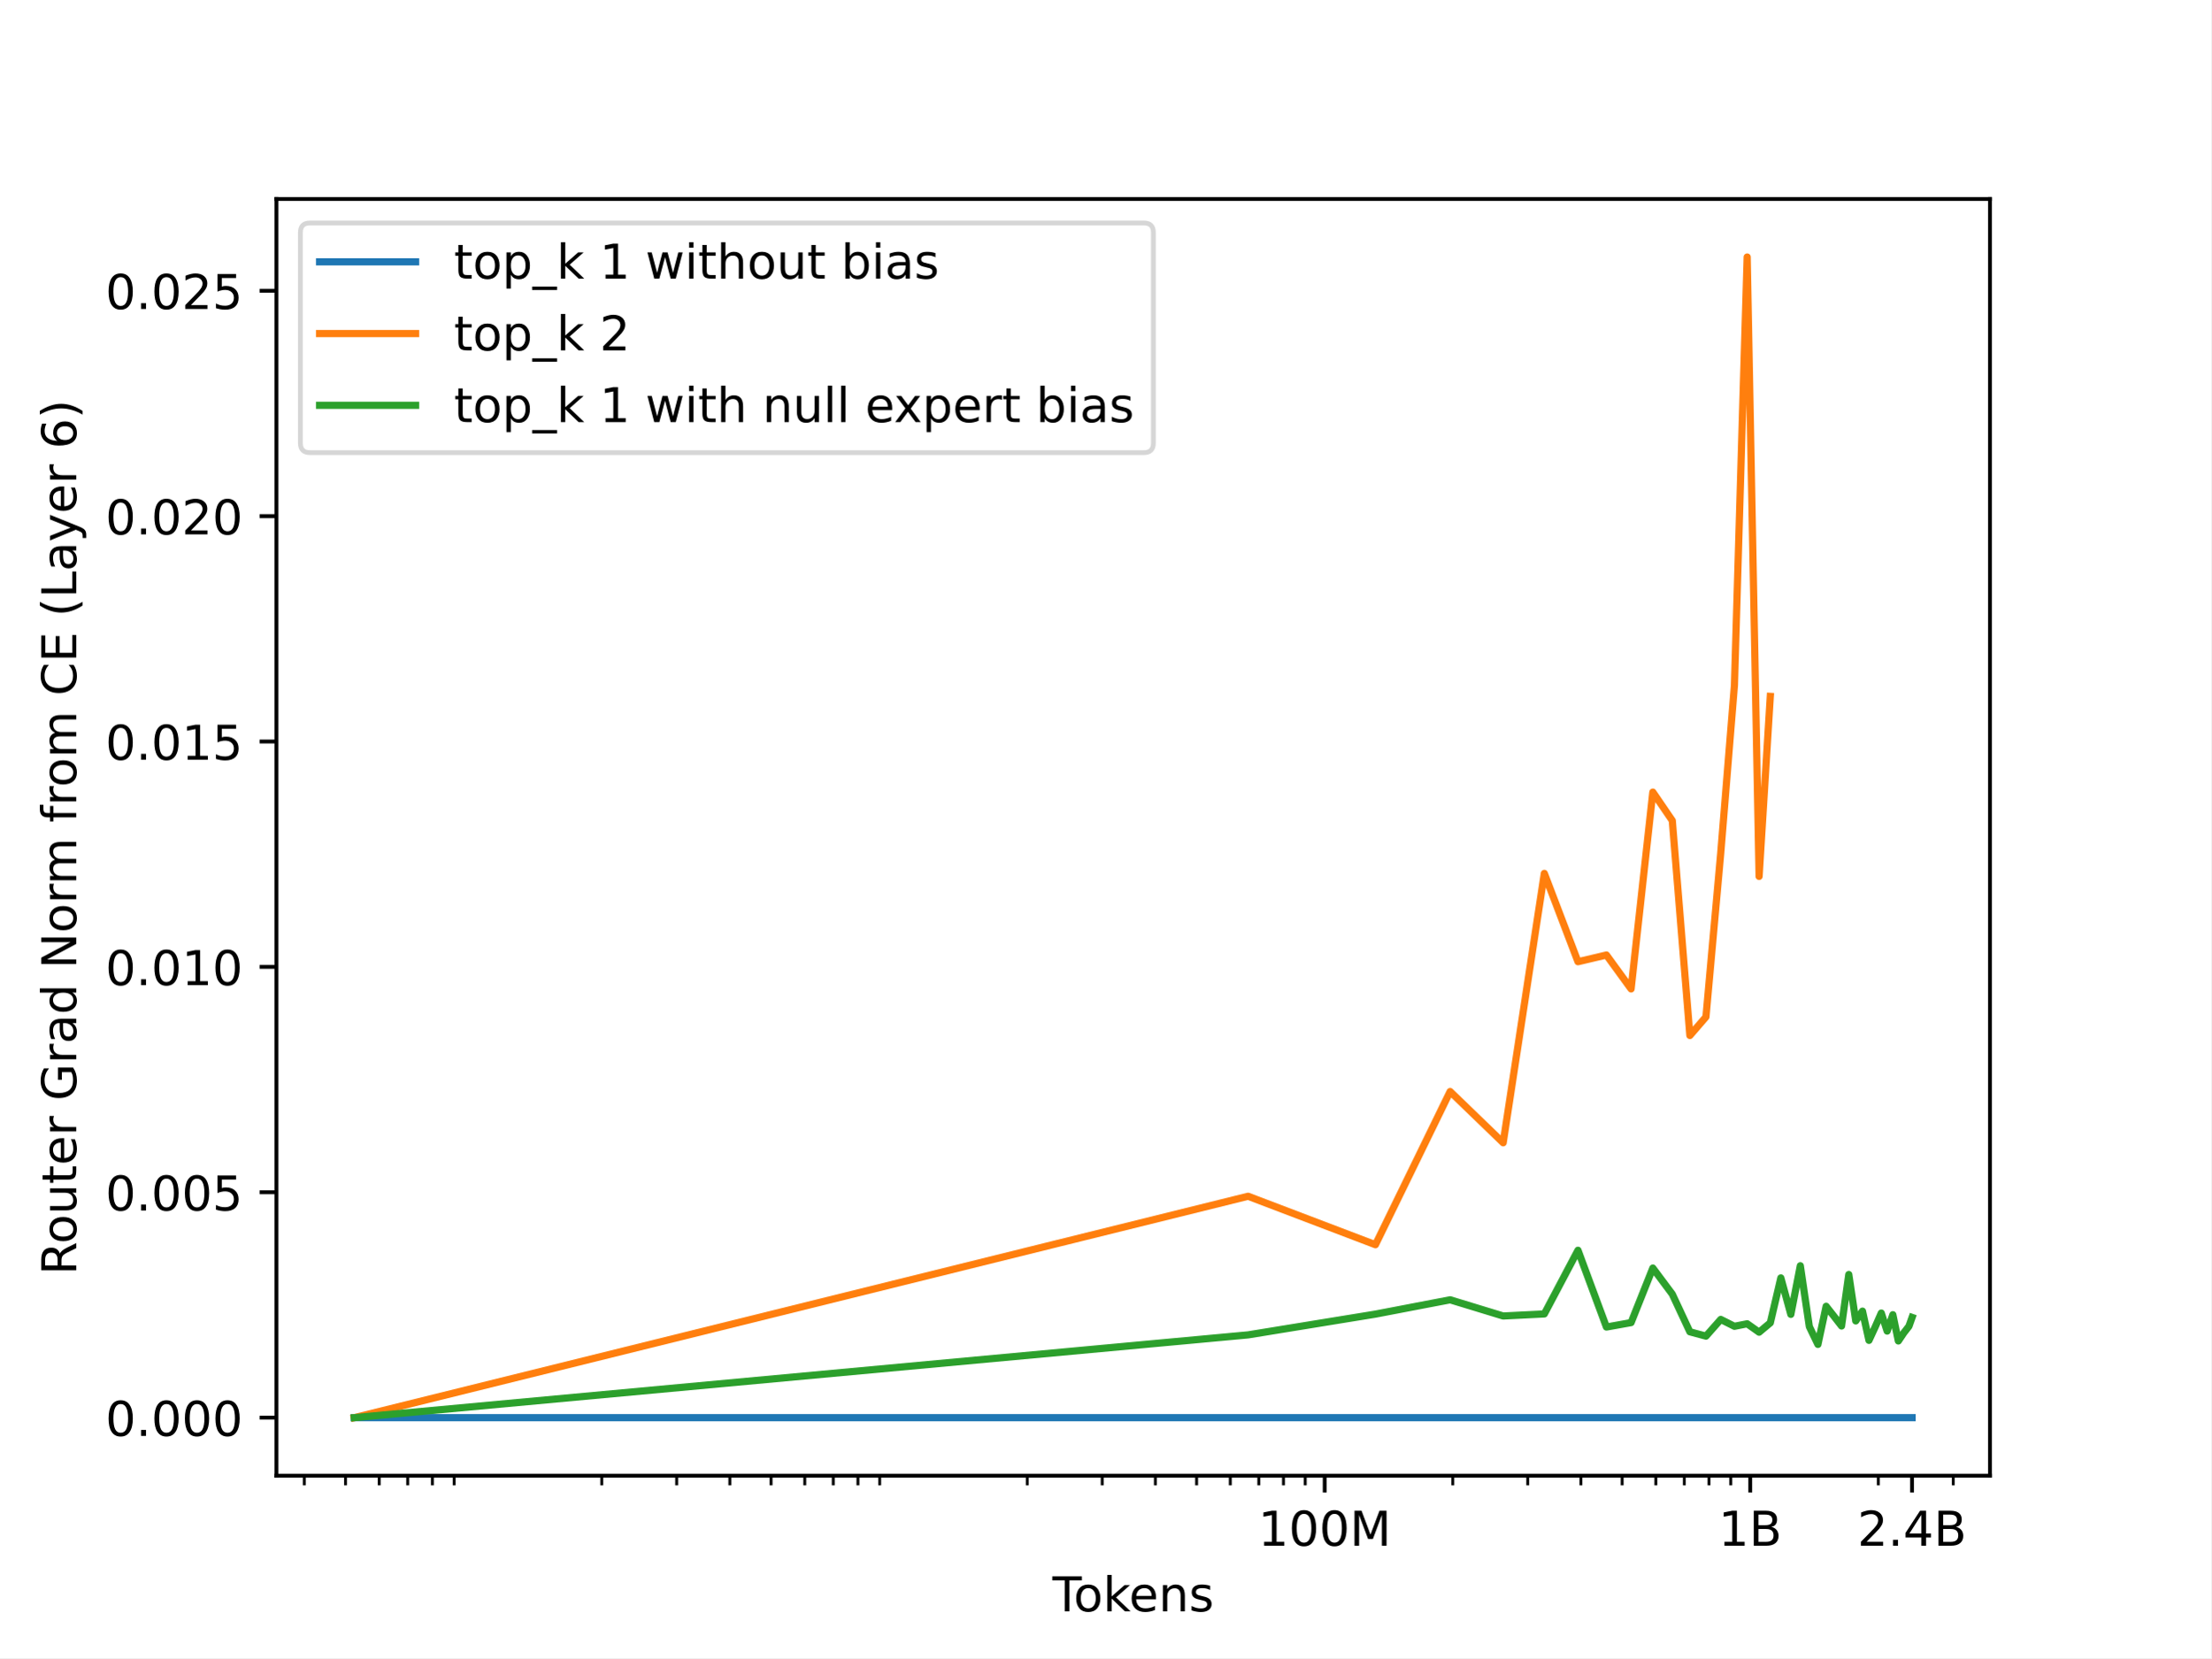
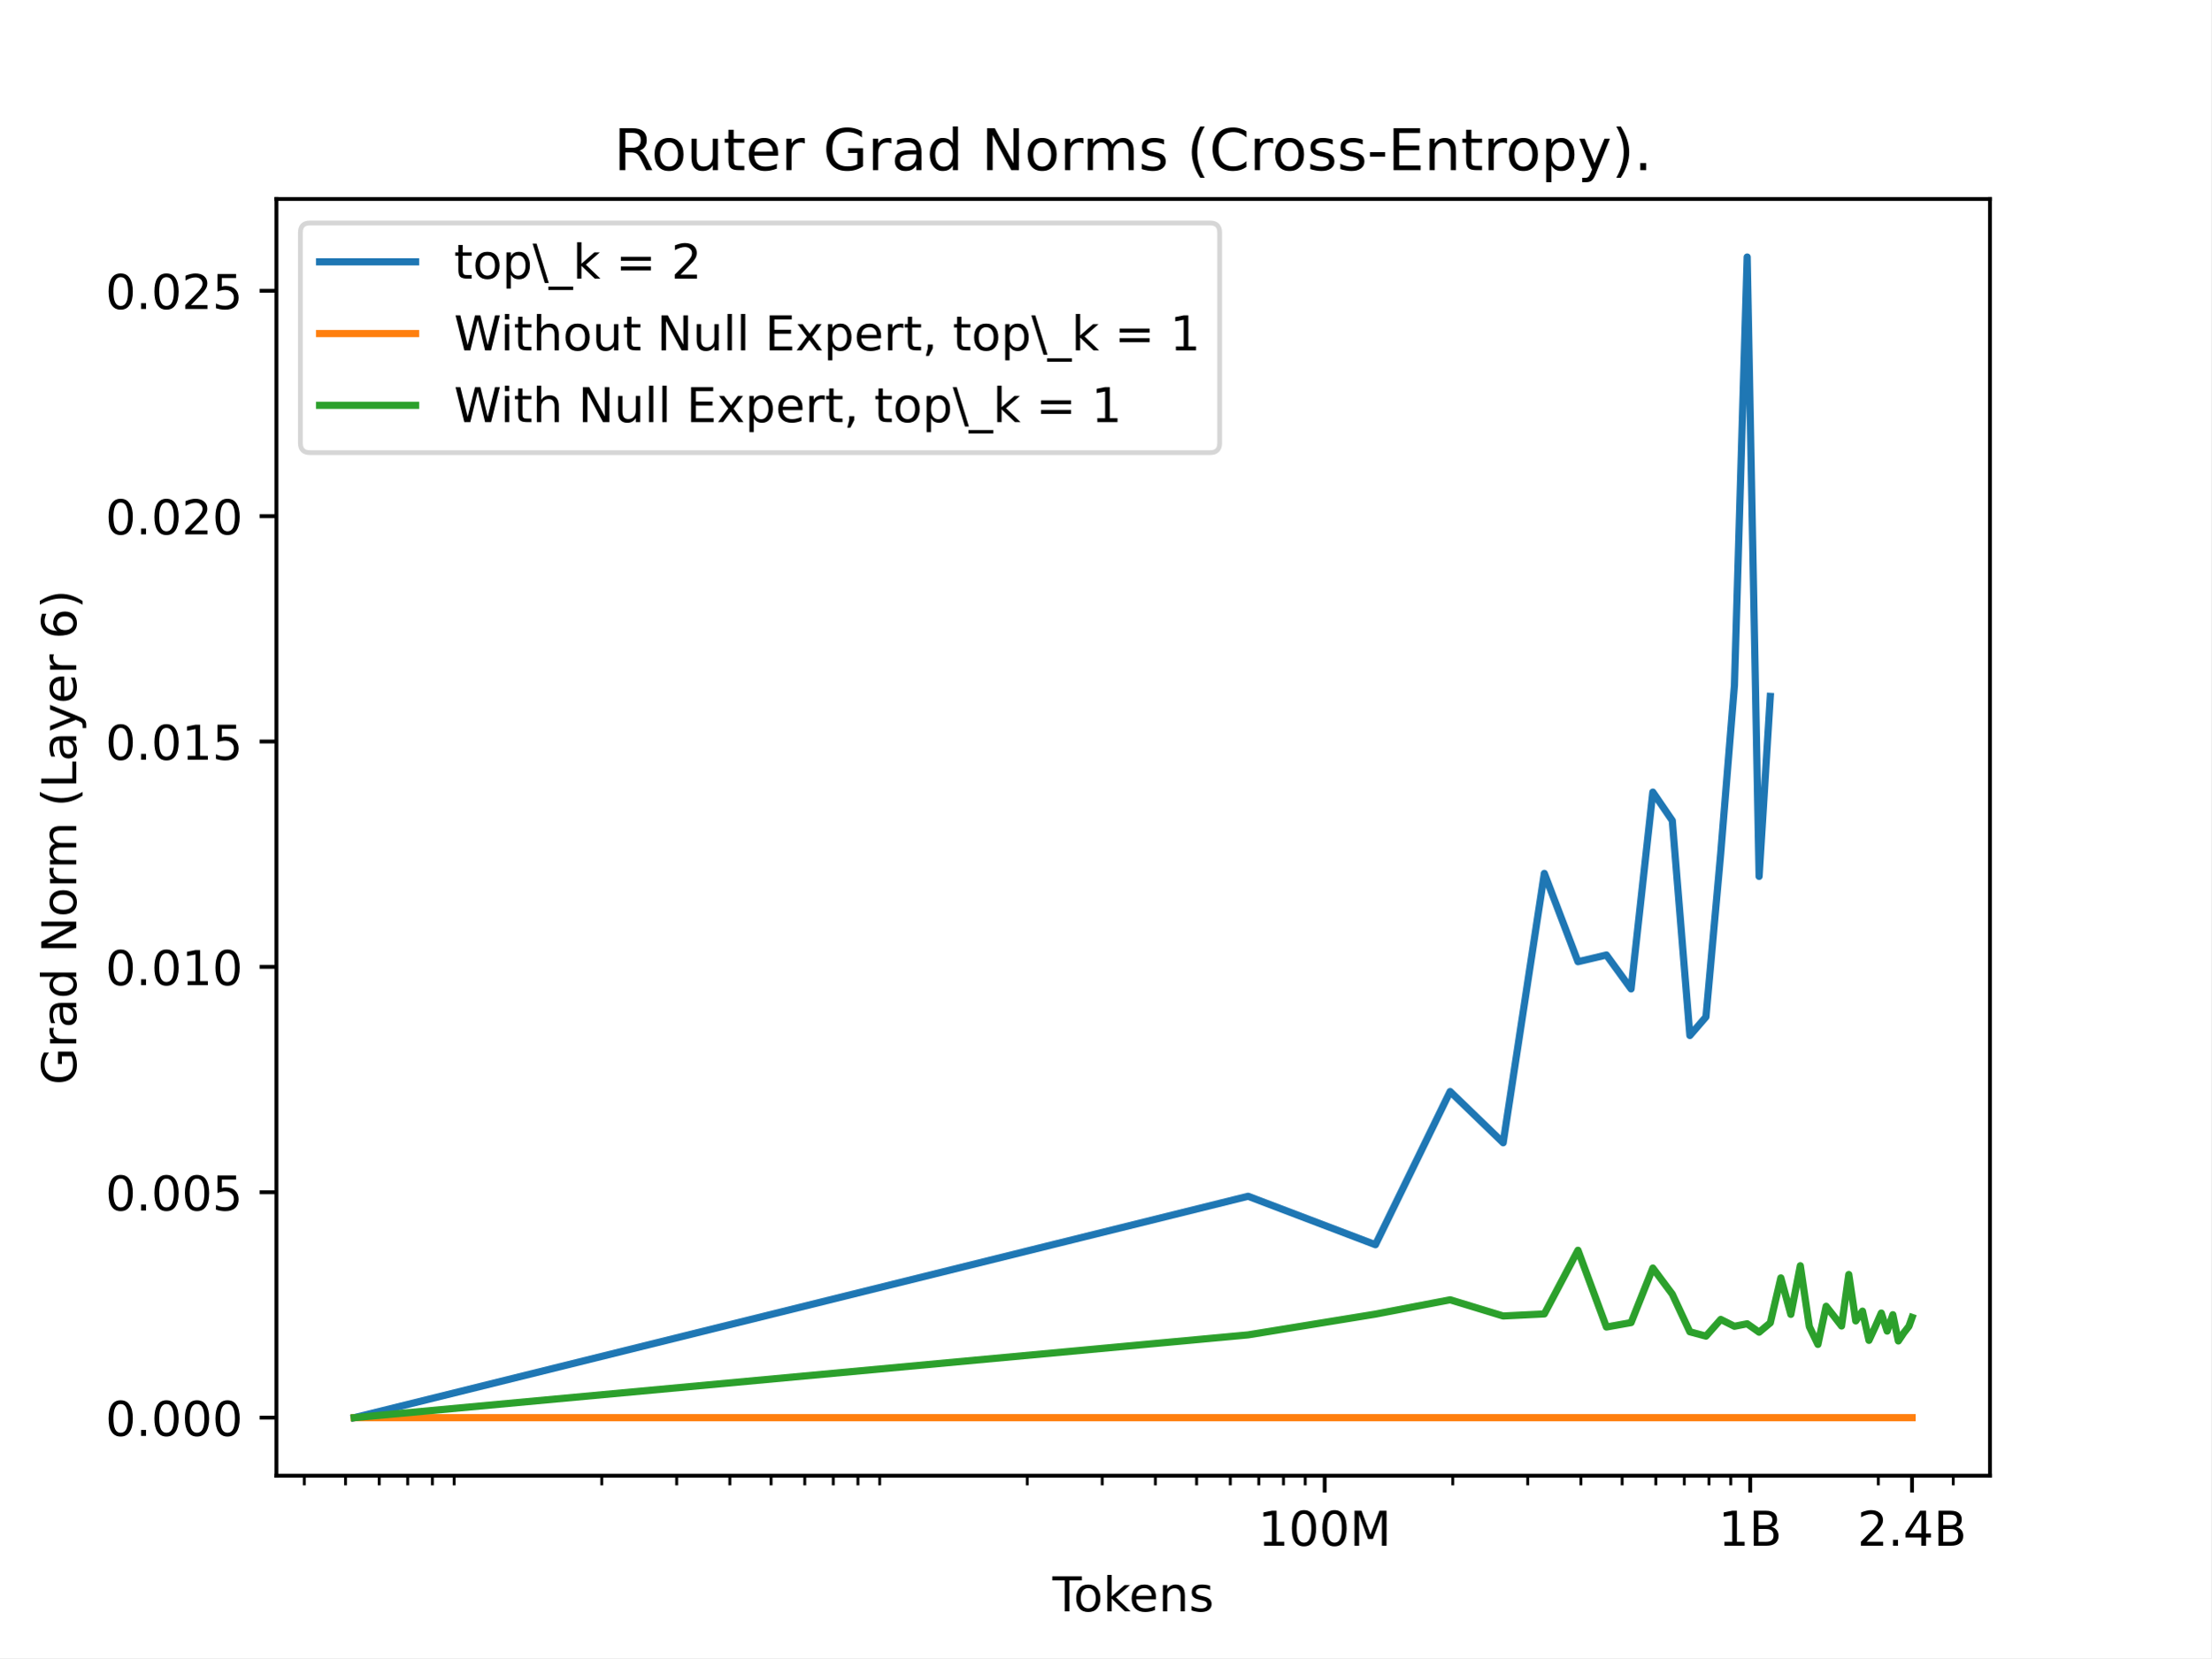
<svg xmlns="http://www.w3.org/2000/svg" xmlns:xlink="http://www.w3.org/1999/xlink" width="460.8pt" height="345.6pt" viewBox="0 0 460.8 345.6" version="1.1">
  <defs>
    <style type="text/css">*{stroke-linejoin: round; stroke-linecap: butt}</style>
  </defs>
  <g id="figure_1">
    <g id="patch_1">
      <path d="M 0 345.6  L 460.8 345.6  L 460.8 0  L 0 0  z " style="fill: #ffffff" />
    </g>
    <g id="axes_1">
      <g id="patch_2">
        <path d="M 57.6 307.584  L 414.72 307.584  L 414.72 41.472  L 57.6 41.472  z " style="fill: #ffffff" />
      </g>
-       <g id="PolyCollection_1">
+       <g id="FillBetweenPolyCollection_1">
        <defs>
-           <path id="m690a0a25a4" d="M 73.833 -50.112  L 73.833 -50.112  L 73.833 -50.112  L 73.833 -50.112  z " style="stroke: #1f77b4; stroke-opacity: 0.2" />
+           <path id="m9d99a34fb3" d="M 73.833 -50.112  L 73.833 -50.112  L 73.833 -50.112  L 73.833 -50.112  z " style="stroke: #1f77b4; stroke-opacity: 0.2" />
        </defs>
-         <g clip-path="url(#pb001565cc0)">
-           <use xlink:href="#m690a0a25a4" x="0" y="345.6" style="fill: #1f77b4; fill-opacity: 0.2; stroke: #1f77b4; stroke-opacity: 0.2" />
-         </g>
-       </g>
-       <g id="PolyCollection_2">
+         <g clip-path="url(#p2961c01c15)">
+           <use xlink:href="#m9d99a34fb3" x="0" y="345.6" style="fill: #1f77b4; fill-opacity: 0.2; stroke: #1f77b4; stroke-opacity: 0.2" />
+         </g>
+       </g>
+       <g id="FillBetweenPolyCollection_2">
        <defs>
-           <path id="mdf1facc970" d="M 73.833 -50.112  L 73.833 -50.112  L 73.833 -50.112  L 73.833 -50.112  z " style="stroke: #ff7f0e; stroke-opacity: 0.2" />
+           <path id="mab465a8e4d" d="M 73.833 -50.112  L 73.833 -50.112  L 73.833 -50.112  L 73.833 -50.112  z " style="stroke: #ff7f0e; stroke-opacity: 0.2" />
        </defs>
-         <g clip-path="url(#pb001565cc0)">
-           <use xlink:href="#mdf1facc970" x="0" y="345.6" style="fill: #ff7f0e; fill-opacity: 0.2; stroke: #ff7f0e; stroke-opacity: 0.2" />
-         </g>
-       </g>
-       <g id="PolyCollection_3">
+         <g clip-path="url(#p2961c01c15)">
+           <use xlink:href="#mab465a8e4d" x="0" y="345.6" style="fill: #ff7f0e; fill-opacity: 0.2; stroke: #ff7f0e; stroke-opacity: 0.2" />
+         </g>
+       </g>
+       <g id="FillBetweenPolyCollection_3">
        <defs>
-           <path id="m22ed8cdb77" d="M 73.833 -50.112  L 73.833 -50.112  L 73.833 -50.112  L 73.833 -50.112  z " style="stroke: #2ca02c; stroke-opacity: 0.2" />
+           <path id="md708024559" d="M 73.833 -50.112  L 73.833 -50.112  L 73.833 -50.112  L 73.833 -50.112  z " style="stroke: #2ca02c; stroke-opacity: 0.2" />
        </defs>
-         <g clip-path="url(#pb001565cc0)">
-           <use xlink:href="#m22ed8cdb77" x="0" y="345.6" style="fill: #2ca02c; fill-opacity: 0.2; stroke: #2ca02c; stroke-opacity: 0.2" />
+         <g clip-path="url(#p2961c01c15)">
+           <use xlink:href="#md708024559" x="0" y="345.6" style="fill: #2ca02c; fill-opacity: 0.2; stroke: #2ca02c; stroke-opacity: 0.2" />
        </g>
      </g>
      <g id="matplotlib.axis_1">
        <g id="xtick_1">
          <g id="line2d_1">
            <defs>
-               <path id="m1bea661afb" d="M 0 0  L 0 3.5  " style="stroke: #000000; stroke-width: 0.8" />
+               <path id="m8356a8621a" d="M 0 0  L 0 3.5  " style="stroke: #000000; stroke-width: 0.8" />
            </defs>
            <g>
-               <use xlink:href="#m1bea661afb" x="276.072" y="307.584" style="stroke: #000000; stroke-width: 0.8" />
+               <use xlink:href="#m8356a8621a" x="276.072" y="307.584" style="stroke: #000000; stroke-width: 0.8" />
            </g>
          </g>
          <g id="text_1">
-             <text style="font: 10px 'DejaVu Sans', 'Bitstream Vera Sans', 'Computer Modern Sans Serif', 'Lucida Grande', 'Verdana', 'Geneva', 'Lucid', 'Arial', 'Helvetica', 'Avant Garde', sans-serif; text-anchor: middle" x="276.072" y="322.182" transform="rotate(-0 276.0721 322.1824)">100M</text>
+             <text style="font-size: 10px; font-family: 'DejaVu Sans', 'Bitstream Vera Sans', 'Computer Modern Sans Serif', 'Lucida Grande', 'Verdana', 'Geneva', 'Lucid', 'Arial', 'Helvetica', 'Avant Garde', sans-serif; text-anchor: middle" x="276.072" y="322.182" transform="rotate(-0 276.0721 322.1824)">100M</text>
          </g>
        </g>
        <g id="xtick_2">
          <g id="line2d_2">
            <g>
-               <use xlink:href="#m1bea661afb" x="364.757" y="307.584" style="stroke: #000000; stroke-width: 0.8" />
+               <use xlink:href="#m8356a8621a" x="364.757" y="307.584" style="stroke: #000000; stroke-width: 0.8" />
            </g>
          </g>
          <g id="text_2">
-             <text style="font: 10px 'DejaVu Sans', 'Bitstream Vera Sans', 'Computer Modern Sans Serif', 'Lucida Grande', 'Verdana', 'Geneva', 'Lucid', 'Arial', 'Helvetica', 'Avant Garde', sans-serif; text-anchor: middle" x="364.757" y="322.182" transform="rotate(-0 364.7569 322.1824)">1B</text>
+             <text style="font-size: 10px; font-family: 'DejaVu Sans', 'Bitstream Vera Sans', 'Computer Modern Sans Serif', 'Lucida Grande', 'Verdana', 'Geneva', 'Lucid', 'Arial', 'Helvetica', 'Avant Garde', sans-serif; text-anchor: middle" x="364.757" y="322.182" transform="rotate(-0 364.7569 322.1824)">1B</text>
          </g>
        </g>
        <g id="xtick_3">
          <g id="line2d_3">
            <g>
-               <use xlink:href="#m1bea661afb" x="398.476" y="307.584" style="stroke: #000000; stroke-width: 0.8" />
+               <use xlink:href="#m8356a8621a" x="398.476" y="307.584" style="stroke: #000000; stroke-width: 0.8" />
            </g>
          </g>
          <g id="text_3">
-             <text style="font: 10px 'DejaVu Sans', 'Bitstream Vera Sans', 'Computer Modern Sans Serif', 'Lucida Grande', 'Verdana', 'Geneva', 'Lucid', 'Arial', 'Helvetica', 'Avant Garde', sans-serif; text-anchor: middle" x="398.476" y="322.182" transform="rotate(-0 398.4758 322.1824)">2.4B</text>
+             <text style="font-size: 10px; font-family: 'DejaVu Sans', 'Bitstream Vera Sans', 'Computer Modern Sans Serif', 'Lucida Grande', 'Verdana', 'Geneva', 'Lucid', 'Arial', 'Helvetica', 'Avant Garde', sans-serif; text-anchor: middle" x="398.476" y="322.182" transform="rotate(-0 398.4758 322.1824)">2.4B</text>
          </g>
        </g>
        <g id="xtick_4">
          <g id="line2d_4">
            <defs>
-               <path id="mbfa22e1f61" d="M 0 0  L 0 2  " style="stroke: #000000; stroke-width: 0.6" />
+               <path id="m1cd96e9db3" d="M 0 0  L 0 2  " style="stroke: #000000; stroke-width: 0.6" />
            </defs>
            <g>
-               <use xlink:href="#mbfa22e1f61" x="63.411" y="307.584" style="stroke: #000000; stroke-width: 0.6" />
+               <use xlink:href="#m1cd96e9db3" x="63.411" y="307.584" style="stroke: #000000; stroke-width: 0.6" />
            </g>
          </g>
        </g>
        <g id="xtick_5">
          <g id="line2d_5">
            <g>
-               <use xlink:href="#mbfa22e1f61" x="72.006" y="307.584" style="stroke: #000000; stroke-width: 0.6" />
+               <use xlink:href="#m1cd96e9db3" x="72.006" y="307.584" style="stroke: #000000; stroke-width: 0.6" />
            </g>
          </g>
        </g>
        <g id="xtick_6">
          <g id="line2d_6">
            <g>
-               <use xlink:href="#mbfa22e1f61" x="79.028" y="307.584" style="stroke: #000000; stroke-width: 0.6" />
+               <use xlink:href="#m1cd96e9db3" x="79.028" y="307.584" style="stroke: #000000; stroke-width: 0.6" />
            </g>
          </g>
        </g>
        <g id="xtick_7">
          <g id="line2d_7">
            <g>
-               <use xlink:href="#mbfa22e1f61" x="84.965" y="307.584" style="stroke: #000000; stroke-width: 0.6" />
+               <use xlink:href="#m1cd96e9db3" x="84.965" y="307.584" style="stroke: #000000; stroke-width: 0.6" />
            </g>
          </g>
        </g>
        <g id="xtick_8">
          <g id="line2d_8">
            <g>
-               <use xlink:href="#mbfa22e1f61" x="90.108" y="307.584" style="stroke: #000000; stroke-width: 0.6" />
+               <use xlink:href="#m1cd96e9db3" x="90.108" y="307.584" style="stroke: #000000; stroke-width: 0.6" />
            </g>
          </g>
        </g>
        <g id="xtick_9">
          <g id="line2d_9">
            <g>
-               <use xlink:href="#mbfa22e1f61" x="94.645" y="307.584" style="stroke: #000000; stroke-width: 0.6" />
+               <use xlink:href="#m1cd96e9db3" x="94.645" y="307.584" style="stroke: #000000; stroke-width: 0.6" />
            </g>
          </g>
        </g>
        <g id="xtick_10">
          <g id="line2d_10">
            <g>
-               <use xlink:href="#mbfa22e1f61" x="125.399" y="307.584" style="stroke: #000000; stroke-width: 0.6" />
+               <use xlink:href="#m1cd96e9db3" x="125.399" y="307.584" style="stroke: #000000; stroke-width: 0.6" />
            </g>
          </g>
        </g>
        <g id="xtick_11">
          <g id="line2d_11">
            <g>
-               <use xlink:href="#mbfa22e1f61" x="141.016" y="307.584" style="stroke: #000000; stroke-width: 0.6" />
+               <use xlink:href="#m1cd96e9db3" x="141.016" y="307.584" style="stroke: #000000; stroke-width: 0.6" />
            </g>
          </g>
        </g>
        <g id="xtick_12">
          <g id="line2d_12">
            <g>
-               <use xlink:href="#mbfa22e1f61" x="152.096" y="307.584" style="stroke: #000000; stroke-width: 0.6" />
+               <use xlink:href="#m1cd96e9db3" x="152.096" y="307.584" style="stroke: #000000; stroke-width: 0.6" />
            </g>
          </g>
        </g>
        <g id="xtick_13">
          <g id="line2d_13">
            <g>
-               <use xlink:href="#mbfa22e1f61" x="160.691" y="307.584" style="stroke: #000000; stroke-width: 0.6" />
+               <use xlink:href="#m1cd96e9db3" x="160.691" y="307.584" style="stroke: #000000; stroke-width: 0.6" />
            </g>
          </g>
        </g>
        <g id="xtick_14">
          <g id="line2d_14">
            <g>
-               <use xlink:href="#mbfa22e1f61" x="167.713" y="307.584" style="stroke: #000000; stroke-width: 0.6" />
+               <use xlink:href="#m1cd96e9db3" x="167.713" y="307.584" style="stroke: #000000; stroke-width: 0.6" />
            </g>
          </g>
        </g>
        <g id="xtick_15">
          <g id="line2d_15">
            <g>
-               <use xlink:href="#mbfa22e1f61" x="173.65" y="307.584" style="stroke: #000000; stroke-width: 0.6" />
+               <use xlink:href="#m1cd96e9db3" x="173.65" y="307.584" style="stroke: #000000; stroke-width: 0.6" />
            </g>
          </g>
        </g>
        <g id="xtick_16">
          <g id="line2d_16">
            <g>
-               <use xlink:href="#mbfa22e1f61" x="178.793" y="307.584" style="stroke: #000000; stroke-width: 0.6" />
+               <use xlink:href="#m1cd96e9db3" x="178.793" y="307.584" style="stroke: #000000; stroke-width: 0.6" />
            </g>
          </g>
        </g>
        <g id="xtick_17">
          <g id="line2d_17">
            <g>
-               <use xlink:href="#mbfa22e1f61" x="183.329" y="307.584" style="stroke: #000000; stroke-width: 0.6" />
+               <use xlink:href="#m1cd96e9db3" x="183.329" y="307.584" style="stroke: #000000; stroke-width: 0.6" />
            </g>
          </g>
        </g>
        <g id="xtick_18">
          <g id="line2d_18">
            <g>
-               <use xlink:href="#mbfa22e1f61" x="214.084" y="307.584" style="stroke: #000000; stroke-width: 0.6" />
+               <use xlink:href="#m1cd96e9db3" x="214.084" y="307.584" style="stroke: #000000; stroke-width: 0.6" />
            </g>
          </g>
        </g>
        <g id="xtick_19">
          <g id="line2d_19">
            <g>
-               <use xlink:href="#mbfa22e1f61" x="229.701" y="307.584" style="stroke: #000000; stroke-width: 0.6" />
+               <use xlink:href="#m1cd96e9db3" x="229.701" y="307.584" style="stroke: #000000; stroke-width: 0.6" />
            </g>
          </g>
        </g>
        <g id="xtick_20">
          <g id="line2d_20">
            <g>
-               <use xlink:href="#mbfa22e1f61" x="240.781" y="307.584" style="stroke: #000000; stroke-width: 0.6" />
+               <use xlink:href="#m1cd96e9db3" x="240.781" y="307.584" style="stroke: #000000; stroke-width: 0.6" />
            </g>
          </g>
        </g>
        <g id="xtick_21">
          <g id="line2d_21">
            <g>
-               <use xlink:href="#mbfa22e1f61" x="249.375" y="307.584" style="stroke: #000000; stroke-width: 0.6" />
+               <use xlink:href="#m1cd96e9db3" x="249.375" y="307.584" style="stroke: #000000; stroke-width: 0.6" />
            </g>
          </g>
        </g>
        <g id="xtick_22">
          <g id="line2d_22">
            <g>
-               <use xlink:href="#mbfa22e1f61" x="256.398" y="307.584" style="stroke: #000000; stroke-width: 0.6" />
+               <use xlink:href="#m1cd96e9db3" x="256.398" y="307.584" style="stroke: #000000; stroke-width: 0.6" />
            </g>
          </g>
        </g>
        <g id="xtick_23">
          <g id="line2d_23">
            <g>
-               <use xlink:href="#mbfa22e1f61" x="262.335" y="307.584" style="stroke: #000000; stroke-width: 0.6" />
+               <use xlink:href="#m1cd96e9db3" x="262.335" y="307.584" style="stroke: #000000; stroke-width: 0.6" />
            </g>
          </g>
        </g>
        <g id="xtick_24">
          <g id="line2d_24">
            <g>
-               <use xlink:href="#mbfa22e1f61" x="267.478" y="307.584" style="stroke: #000000; stroke-width: 0.6" />
+               <use xlink:href="#m1cd96e9db3" x="267.478" y="307.584" style="stroke: #000000; stroke-width: 0.6" />
            </g>
          </g>
        </g>
        <g id="xtick_25">
          <g id="line2d_25">
            <g>
-               <use xlink:href="#mbfa22e1f61" x="272.014" y="307.584" style="stroke: #000000; stroke-width: 0.6" />
+               <use xlink:href="#m1cd96e9db3" x="272.014" y="307.584" style="stroke: #000000; stroke-width: 0.6" />
            </g>
          </g>
        </g>
        <g id="xtick_26">
          <g id="line2d_26">
            <g>
-               <use xlink:href="#mbfa22e1f61" x="302.769" y="307.584" style="stroke: #000000; stroke-width: 0.6" />
+               <use xlink:href="#m1cd96e9db3" x="302.769" y="307.584" style="stroke: #000000; stroke-width: 0.6" />
            </g>
          </g>
        </g>
        <g id="xtick_27">
          <g id="line2d_27">
            <g>
-               <use xlink:href="#mbfa22e1f61" x="318.385" y="307.584" style="stroke: #000000; stroke-width: 0.6" />
+               <use xlink:href="#m1cd96e9db3" x="318.385" y="307.584" style="stroke: #000000; stroke-width: 0.6" />
            </g>
          </g>
        </g>
        <g id="xtick_28">
          <g id="line2d_28">
            <g>
-               <use xlink:href="#mbfa22e1f61" x="329.466" y="307.584" style="stroke: #000000; stroke-width: 0.6" />
+               <use xlink:href="#m1cd96e9db3" x="329.466" y="307.584" style="stroke: #000000; stroke-width: 0.6" />
            </g>
          </g>
        </g>
        <g id="xtick_29">
          <g id="line2d_29">
            <g>
-               <use xlink:href="#mbfa22e1f61" x="338.06" y="307.584" style="stroke: #000000; stroke-width: 0.6" />
+               <use xlink:href="#m1cd96e9db3" x="338.06" y="307.584" style="stroke: #000000; stroke-width: 0.6" />
            </g>
          </g>
        </g>
        <g id="xtick_30">
          <g id="line2d_30">
            <g>
-               <use xlink:href="#mbfa22e1f61" x="345.082" y="307.584" style="stroke: #000000; stroke-width: 0.6" />
+               <use xlink:href="#m1cd96e9db3" x="345.082" y="307.584" style="stroke: #000000; stroke-width: 0.6" />
            </g>
          </g>
        </g>
        <g id="xtick_31">
          <g id="line2d_31">
            <g>
-               <use xlink:href="#mbfa22e1f61" x="351.019" y="307.584" style="stroke: #000000; stroke-width: 0.6" />
+               <use xlink:href="#m1cd96e9db3" x="351.019" y="307.584" style="stroke: #000000; stroke-width: 0.6" />
            </g>
          </g>
        </g>
        <g id="xtick_32">
          <g id="line2d_32">
            <g>
-               <use xlink:href="#mbfa22e1f61" x="356.162" y="307.584" style="stroke: #000000; stroke-width: 0.6" />
+               <use xlink:href="#m1cd96e9db3" x="356.162" y="307.584" style="stroke: #000000; stroke-width: 0.6" />
            </g>
          </g>
        </g>
        <g id="xtick_33">
          <g id="line2d_33">
            <g>
-               <use xlink:href="#mbfa22e1f61" x="360.699" y="307.584" style="stroke: #000000; stroke-width: 0.6" />
+               <use xlink:href="#m1cd96e9db3" x="360.699" y="307.584" style="stroke: #000000; stroke-width: 0.6" />
            </g>
          </g>
        </g>
        <g id="xtick_34">
          <g id="line2d_34">
            <g>
-               <use xlink:href="#mbfa22e1f61" x="391.454" y="307.584" style="stroke: #000000; stroke-width: 0.6" />
+               <use xlink:href="#m1cd96e9db3" x="391.454" y="307.584" style="stroke: #000000; stroke-width: 0.6" />
            </g>
          </g>
        </g>
        <g id="xtick_35">
          <g id="line2d_35">
            <g>
-               <use xlink:href="#mbfa22e1f61" x="407.07" y="307.584" style="stroke: #000000; stroke-width: 0.6" />
+               <use xlink:href="#m1cd96e9db3" x="407.07" y="307.584" style="stroke: #000000; stroke-width: 0.6" />
            </g>
          </g>
        </g>
        <g id="text_4">
-           <text style="font: 10px 'DejaVu Sans', 'Bitstream Vera Sans', 'Computer Modern Sans Serif', 'Lucida Grande', 'Verdana', 'Geneva', 'Lucid', 'Arial', 'Helvetica', 'Avant Garde', sans-serif; text-anchor: middle" x="236.16" y="335.861" transform="rotate(-0 236.16 335.8606)">Tokens</text>
+           <text style="font-size: 10px; font-family: 'DejaVu Sans', 'Bitstream Vera Sans', 'Computer Modern Sans Serif', 'Lucida Grande', 'Verdana', 'Geneva', 'Lucid', 'Arial', 'Helvetica', 'Avant Garde', sans-serif; text-anchor: middle" x="236.16" y="335.861" transform="rotate(-0 236.16 335.8606)">Tokens</text>
        </g>
      </g>
      <g id="matplotlib.axis_2">
        <g id="ytick_1">
          <g id="line2d_36">
            <defs>
-               <path id="meef6483ee8" d="M 0 0  L -3.5 0  " style="stroke: #000000; stroke-width: 0.8" />
+               <path id="mf691e47af4" d="M 0 0  L -3.5 0  " style="stroke: #000000; stroke-width: 0.8" />
            </defs>
            <g>
-               <use xlink:href="#meef6483ee8" x="57.6" y="295.488" style="stroke: #000000; stroke-width: 0.8" />
+               <use xlink:href="#mf691e47af4" x="57.6" y="295.488" style="stroke: #000000; stroke-width: 0.8" />
            </g>
          </g>
          <g id="text_5">
-             <text style="font: 10px 'DejaVu Sans', 'Bitstream Vera Sans', 'Computer Modern Sans Serif', 'Lucida Grande', 'Verdana', 'Geneva', 'Lucid', 'Arial', 'Helvetica', 'Avant Garde', sans-serif; text-anchor: end" x="50.6" y="299.287" transform="rotate(-0 50.6 299.2872)">0.000</text>
+             <text style="font-size: 10px; font-family: 'DejaVu Sans', 'Bitstream Vera Sans', 'Computer Modern Sans Serif', 'Lucida Grande', 'Verdana', 'Geneva', 'Lucid', 'Arial', 'Helvetica', 'Avant Garde', sans-serif; text-anchor: end" x="50.6" y="299.287" transform="rotate(-0 50.6 299.2872)">0.000</text>
          </g>
        </g>
        <g id="ytick_2">
          <g id="line2d_37">
            <g>
-               <use xlink:href="#meef6483ee8" x="57.6" y="248.511" style="stroke: #000000; stroke-width: 0.8" />
+               <use xlink:href="#mf691e47af4" x="57.6" y="248.511" style="stroke: #000000; stroke-width: 0.8" />
            </g>
          </g>
          <g id="text_6">
-             <text style="font: 10px 'DejaVu Sans', 'Bitstream Vera Sans', 'Computer Modern Sans Serif', 'Lucida Grande', 'Verdana', 'Geneva', 'Lucid', 'Arial', 'Helvetica', 'Avant Garde', sans-serif; text-anchor: end" x="50.6" y="252.31" transform="rotate(-0 50.6 252.3102)">0.005</text>
+             <text style="font-size: 10px; font-family: 'DejaVu Sans', 'Bitstream Vera Sans', 'Computer Modern Sans Serif', 'Lucida Grande', 'Verdana', 'Geneva', 'Lucid', 'Arial', 'Helvetica', 'Avant Garde', sans-serif; text-anchor: end" x="50.6" y="252.31" transform="rotate(-0 50.6 252.3102)">0.005</text>
          </g>
        </g>
        <g id="ytick_3">
          <g id="line2d_38">
            <g>
-               <use xlink:href="#meef6483ee8" x="57.6" y="201.534" style="stroke: #000000; stroke-width: 0.8" />
+               <use xlink:href="#mf691e47af4" x="57.6" y="201.534" style="stroke: #000000; stroke-width: 0.8" />
            </g>
          </g>
          <g id="text_7">
-             <text style="font: 10px 'DejaVu Sans', 'Bitstream Vera Sans', 'Computer Modern Sans Serif', 'Lucida Grande', 'Verdana', 'Geneva', 'Lucid', 'Arial', 'Helvetica', 'Avant Garde', sans-serif; text-anchor: end" x="50.6" y="205.333" transform="rotate(-0 50.6 205.3331)">0.010</text>
+             <text style="font-size: 10px; font-family: 'DejaVu Sans', 'Bitstream Vera Sans', 'Computer Modern Sans Serif', 'Lucida Grande', 'Verdana', 'Geneva', 'Lucid', 'Arial', 'Helvetica', 'Avant Garde', sans-serif; text-anchor: end" x="50.6" y="205.333" transform="rotate(-0 50.6 205.3331)">0.010</text>
          </g>
        </g>
        <g id="ytick_4">
          <g id="line2d_39">
            <g>
-               <use xlink:href="#meef6483ee8" x="57.6" y="154.557" style="stroke: #000000; stroke-width: 0.8" />
+               <use xlink:href="#mf691e47af4" x="57.6" y="154.557" style="stroke: #000000; stroke-width: 0.8" />
            </g>
          </g>
          <g id="text_8">
-             <text style="font: 10px 'DejaVu Sans', 'Bitstream Vera Sans', 'Computer Modern Sans Serif', 'Lucida Grande', 'Verdana', 'Geneva', 'Lucid', 'Arial', 'Helvetica', 'Avant Garde', sans-serif; text-anchor: end" x="50.6" y="158.356" transform="rotate(-0 50.6 158.3561)">0.015</text>
+             <text style="font-size: 10px; font-family: 'DejaVu Sans', 'Bitstream Vera Sans', 'Computer Modern Sans Serif', 'Lucida Grande', 'Verdana', 'Geneva', 'Lucid', 'Arial', 'Helvetica', 'Avant Garde', sans-serif; text-anchor: end" x="50.6" y="158.356" transform="rotate(-0 50.6 158.3561)">0.015</text>
          </g>
        </g>
        <g id="ytick_5">
          <g id="line2d_40">
            <g>
-               <use xlink:href="#meef6483ee8" x="57.6" y="107.58" style="stroke: #000000; stroke-width: 0.8" />
+               <use xlink:href="#mf691e47af4" x="57.6" y="107.58" style="stroke: #000000; stroke-width: 0.8" />
            </g>
          </g>
          <g id="text_9">
-             <text style="font: 10px 'DejaVu Sans', 'Bitstream Vera Sans', 'Computer Modern Sans Serif', 'Lucida Grande', 'Verdana', 'Geneva', 'Lucid', 'Arial', 'Helvetica', 'Avant Garde', sans-serif; text-anchor: end" x="50.6" y="111.379" transform="rotate(-0 50.6 111.379)">0.020</text>
+             <text style="font-size: 10px; font-family: 'DejaVu Sans', 'Bitstream Vera Sans', 'Computer Modern Sans Serif', 'Lucida Grande', 'Verdana', 'Geneva', 'Lucid', 'Arial', 'Helvetica', 'Avant Garde', sans-serif; text-anchor: end" x="50.6" y="111.379" transform="rotate(-0 50.6 111.379)">0.020</text>
          </g>
        </g>
        <g id="ytick_6">
          <g id="line2d_41">
            <g>
-               <use xlink:href="#meef6483ee8" x="57.6" y="60.603" style="stroke: #000000; stroke-width: 0.8" />
+               <use xlink:href="#mf691e47af4" x="57.6" y="60.603" style="stroke: #000000; stroke-width: 0.8" />
            </g>
          </g>
          <g id="text_10">
-             <text style="font: 10px 'DejaVu Sans', 'Bitstream Vera Sans', 'Computer Modern Sans Serif', 'Lucida Grande', 'Verdana', 'Geneva', 'Lucid', 'Arial', 'Helvetica', 'Avant Garde', sans-serif; text-anchor: end" x="50.6" y="64.402" transform="rotate(-0 50.6 64.402)">0.025</text>
+             <text style="font-size: 10px; font-family: 'DejaVu Sans', 'Bitstream Vera Sans', 'Computer Modern Sans Serif', 'Lucida Grande', 'Verdana', 'Geneva', 'Lucid', 'Arial', 'Helvetica', 'Avant Garde', sans-serif; text-anchor: end" x="50.6" y="64.402" transform="rotate(-0 50.6 64.402)">0.025</text>
          </g>
        </g>
        <g id="text_11">
-           <text style="font: 10px 'DejaVu Sans', 'Bitstream Vera Sans', 'Computer Modern Sans Serif', 'Lucida Grande', 'Verdana', 'Geneva', 'Lucid', 'Arial', 'Helvetica', 'Avant Garde', sans-serif; text-anchor: middle" x="15.892" y="174.528" transform="rotate(-90 15.89219 174.528)">Router Grad Norm from CE (Layer 6)</text>
+           <text style="font-size: 10px; font-family: 'DejaVu Sans', 'Bitstream Vera Sans', 'Computer Modern Sans Serif', 'Lucida Grande', 'Verdana', 'Geneva', 'Lucid', 'Arial', 'Helvetica', 'Avant Garde', sans-serif; text-anchor: middle" x="15.892" y="174.528" transform="rotate(-90 15.89219 174.528)">Grad Norm (Layer 6)</text>
        </g>
      </g>
      <g id="line2d_42">
-         <path d="M 73.833 295.488  L 260.104 295.488  L 286.647 295.488  L 302.213 295.488  L 313.267 295.488  L 321.846 295.488  L 328.858 295.488  L 334.788 295.488  L 339.925 295.488  L 344.458 295.488  L 348.512 295.488  L 352.18 295.488  L 355.529 295.488  L 358.61 295.488  L 361.463 295.488  L 364.119 295.488  L 366.603 295.488  L 368.937 295.488  L 371.137 295.488  L 373.219 295.488  L 375.194 295.488  L 377.072 295.488  L 378.863 295.488  L 380.575 295.488  L 382.213 295.488  L 383.785 295.488  L 385.295 295.488  L 386.748 295.488  L 388.149 295.488  L 389.5 295.488  L 390.805 295.488  L 392.068 295.488  L 393.29 295.488  L 394.475 295.488  L 395.625 295.488  L 396.741 295.488  L 397.826 295.488  L 398.487 295.488  " clip-path="url(#pb001565cc0)" style="fill: none; stroke: #1f77b4; stroke-width: 1.5; stroke-linecap: square" />
+         <path d="M 73.833 295.488  L 260.104 249.34  L 286.647 259.441  L 302.213 227.51  L 313.267 238.189  L 321.846 182.043  L 328.858 200.45  L 334.788 199.053  L 339.925 206.121  L 344.458 165.101  L 348.512 171.037  L 352.18 215.831  L 355.529 211.954  L 358.61 177.826  L 361.463 142.843  L 364.119 53.568  L 366.603 182.67  L 368.937 145.148  " clip-path="url(#p2961c01c15)" style="fill: none; stroke: #1f77b4; stroke-width: 1.5; stroke-linecap: square" />
      </g>
      <g id="line2d_43">
-         <path d="M 73.833 295.488  L 260.104 249.34  L 286.647 259.441  L 302.213 227.51  L 313.267 238.189  L 321.846 182.043  L 328.858 200.45  L 334.788 199.053  L 339.925 206.121  L 344.458 165.101  L 348.512 171.037  L 352.18 215.831  L 355.529 211.954  L 358.61 177.826  L 361.463 142.843  L 364.119 53.568  L 366.603 182.67  L 368.937 145.148  " clip-path="url(#pb001565cc0)" style="fill: none; stroke: #ff7f0e; stroke-width: 1.5; stroke-linecap: square" />
+         <path d="M 73.833 295.488  L 260.104 295.488  L 286.647 295.488  L 302.213 295.488  L 313.267 295.488  L 321.846 295.488  L 328.858 295.488  L 334.788 295.488  L 339.925 295.488  L 344.458 295.488  L 348.512 295.488  L 352.18 295.488  L 355.529 295.488  L 358.61 295.488  L 361.463 295.488  L 364.119 295.488  L 366.603 295.488  L 368.937 295.488  L 371.137 295.488  L 373.219 295.488  L 375.194 295.488  L 377.072 295.488  L 378.863 295.488  L 380.575 295.488  L 382.213 295.488  L 383.785 295.488  L 385.295 295.488  L 386.748 295.488  L 388.149 295.488  L 389.5 295.488  L 390.805 295.488  L 392.068 295.488  L 393.29 295.488  L 394.475 295.488  L 395.625 295.488  L 396.741 295.488  L 397.826 295.488  L 398.487 295.488  " clip-path="url(#p2961c01c15)" style="fill: none; stroke: #ff7f0e; stroke-width: 1.5; stroke-linecap: square" />
      </g>
      <g id="line2d_44">
-         <path d="M 73.833 295.488  L 260.104 278.233  L 286.647 273.906  L 302.213 270.92  L 313.267 274.296  L 321.846 273.867  L 328.858 260.597  L 334.788 276.598  L 339.925 275.675  L 344.458 264.304  L 348.512 269.742  L 352.18 277.59  L 355.529 278.496  L 358.61 275.013  L 361.463 276.445  L 364.119 275.916  L 366.603 277.674  L 368.937 275.719  L 371.137 266.36  L 373.219 273.96  L 375.194 263.825  L 377.072 276.498  L 378.863 280.22  L 380.575 272.275  L 382.213 274.356  L 383.785 276.38  L 385.295 265.654  L 386.748 275.325  L 388.149 273.284  L 389.5 279.374  L 390.805 276.559  L 392.068 273.684  L 393.29 277.442  L 394.475 274.029  L 395.625 279.501  L 396.741 277.833  L 397.826 276.442  L 398.487 274.594  " clip-path="url(#pb001565cc0)" style="fill: none; stroke: #2ca02c; stroke-width: 1.5; stroke-linecap: square" />
+         <path d="M 73.833 295.488  L 260.104 278.233  L 286.647 273.906  L 302.213 270.92  L 313.267 274.296  L 321.846 273.867  L 328.858 260.597  L 334.788 276.598  L 339.925 275.675  L 344.458 264.304  L 348.512 269.742  L 352.18 277.59  L 355.529 278.496  L 358.61 275.013  L 361.463 276.445  L 364.119 275.916  L 366.603 277.674  L 368.937 275.719  L 371.137 266.36  L 373.219 273.96  L 375.194 263.825  L 377.072 276.498  L 378.863 280.22  L 380.575 272.275  L 382.213 274.356  L 383.785 276.38  L 385.295 265.654  L 386.748 275.325  L 388.149 273.284  L 389.5 279.374  L 390.805 276.559  L 392.068 273.684  L 393.29 277.442  L 394.475 274.029  L 395.625 279.501  L 396.741 277.833  L 397.826 276.442  L 398.487 274.594  " clip-path="url(#p2961c01c15)" style="fill: none; stroke: #2ca02c; stroke-width: 1.5; stroke-linecap: square" />
      </g>
      <g id="patch_3">
        <path d="M 57.6 307.584  L 57.6 41.472  " style="fill: none; stroke: #000000; stroke-width: 0.8; stroke-linejoin: miter; stroke-linecap: square" />
      </g>
      <g id="patch_4">
        <path d="M 414.72 307.584  L 414.72 41.472  " style="fill: none; stroke: #000000; stroke-width: 0.8; stroke-linejoin: miter; stroke-linecap: square" />
      </g>
      <g id="patch_5">
        <path d="M 57.6 307.584  L 414.72 307.584  " style="fill: none; stroke: #000000; stroke-width: 0.8; stroke-linejoin: miter; stroke-linecap: square" />
      </g>
      <g id="patch_6">
        <path d="M 57.6 41.472  L 414.72 41.472  " style="fill: none; stroke: #000000; stroke-width: 0.8; stroke-linejoin: miter; stroke-linecap: square" />
      </g>
+       <g id="text_12">
+         <text style="font-size: 12px; font-family: 'DejaVu Sans', 'Bitstream Vera Sans', 'Computer Modern Sans Serif', 'Lucida Grande', 'Verdana', 'Geneva', 'Lucid', 'Arial', 'Helvetica', 'Avant Garde', sans-serif; text-anchor: middle" x="236.16" y="35.472" transform="rotate(-0 236.16 35.472)">Router Grad Norms (Cross-Entropy).</text>
+       </g>
      <g id="legend_1">
        <g id="patch_7">
-           <path d="M 64.6 94.341  L 238.37 94.341  Q 240.37 94.341 240.37 92.341  L 240.37 48.472  Q 240.37 46.472 238.37 46.472  L 64.6 46.472  Q 62.6 46.472 62.6 48.472  L 62.6 92.341  Q 62.6 94.341 64.6 94.341  z " style="fill: #ffffff; opacity: 0.8; stroke: #cccccc; stroke-linejoin: miter" />
+           <path d="M 64.6 94.341  L 252.178 94.341  Q 254.178 94.341 254.178 92.341  L 254.178 48.472  Q 254.178 46.472 252.178 46.472  L 64.6 46.472  Q 62.6 46.472 62.6 48.472  L 62.6 92.341  Q 62.6 94.341 64.6 94.341  z " style="fill: #ffffff; opacity: 0.8; stroke: #cccccc; stroke-linejoin: miter" />
        </g>
        <g id="line2d_45">
          <path d="M 66.6 54.57  L 76.6 54.57  L 86.6 54.57  " style="fill: none; stroke: #1f77b4; stroke-width: 1.5; stroke-linecap: square" />
        </g>
-         <g id="text_12">
-           <text style="font: 10px 'DejaVu Sans', 'Bitstream Vera Sans', 'Computer Modern Sans Serif', 'Lucida Grande', 'Verdana', 'Geneva', 'Lucid', 'Arial', 'Helvetica', 'Avant Garde', sans-serif; text-anchor: start" x="94.6" y="58.07" transform="rotate(-0 94.6 58.07044)">top_k 1 without bias</text>
+         <g id="text_13">
+           <text style="font-size: 10px; font-family: 'DejaVu Sans', 'Bitstream Vera Sans', 'Computer Modern Sans Serif', 'Lucida Grande', 'Verdana', 'Geneva', 'Lucid', 'Arial', 'Helvetica', 'Avant Garde', sans-serif; text-anchor: start" x="94.6" y="58.07" transform="rotate(-0 94.6 58.07044)">top\_k = 2</text>
        </g>
        <g id="line2d_46">
          <path d="M 66.6 69.527  L 76.6 69.527  L 86.6 69.527  " style="fill: none; stroke: #ff7f0e; stroke-width: 1.5; stroke-linecap: square" />
        </g>
-         <g id="text_13">
-           <text style="font: 10px 'DejaVu Sans', 'Bitstream Vera Sans', 'Computer Modern Sans Serif', 'Lucida Grande', 'Verdana', 'Geneva', 'Lucid', 'Arial', 'Helvetica', 'Avant Garde', sans-serif; text-anchor: start" x="94.6" y="73.027" transform="rotate(-0 94.6 73.02669)">top_k 2</text>
+         <g id="text_14">
+           <text style="font-size: 10px; font-family: 'DejaVu Sans', 'Bitstream Vera Sans', 'Computer Modern Sans Serif', 'Lucida Grande', 'Verdana', 'Geneva', 'Lucid', 'Arial', 'Helvetica', 'Avant Garde', sans-serif; text-anchor: start" x="94.6" y="73.027" transform="rotate(-0 94.6 73.02669)">Without Null Expert, top\_k = 1</text>
        </g>
        <g id="line2d_47">
          <path d="M 66.6 84.483  L 76.6 84.483  L 86.6 84.483  " style="fill: none; stroke: #2ca02c; stroke-width: 1.5; stroke-linecap: square" />
        </g>
-         <g id="text_14">
-           <text style="font: 10px 'DejaVu Sans', 'Bitstream Vera Sans', 'Computer Modern Sans Serif', 'Lucida Grande', 'Verdana', 'Geneva', 'Lucid', 'Arial', 'Helvetica', 'Avant Garde', sans-serif; text-anchor: start" x="94.6" y="87.983" transform="rotate(-0 94.6 87.98294)">top_k 1 with null expert bias</text>
+         <g id="text_15">
+           <text style="font-size: 10px; font-family: 'DejaVu Sans', 'Bitstream Vera Sans', 'Computer Modern Sans Serif', 'Lucida Grande', 'Verdana', 'Geneva', 'Lucid', 'Arial', 'Helvetica', 'Avant Garde', sans-serif; text-anchor: start" x="94.6" y="87.983" transform="rotate(-0 94.6 87.98294)">With Null Expert, top\_k = 1</text>
        </g>
      </g>
    </g>
  </g>
  <defs>
-     <clipPath id="pb001565cc0">
+     <clipPath id="p2961c01c15">
      <rect x="57.6" y="41.472" width="357.12" height="266.112" />
    </clipPath>
  </defs>
</svg>
